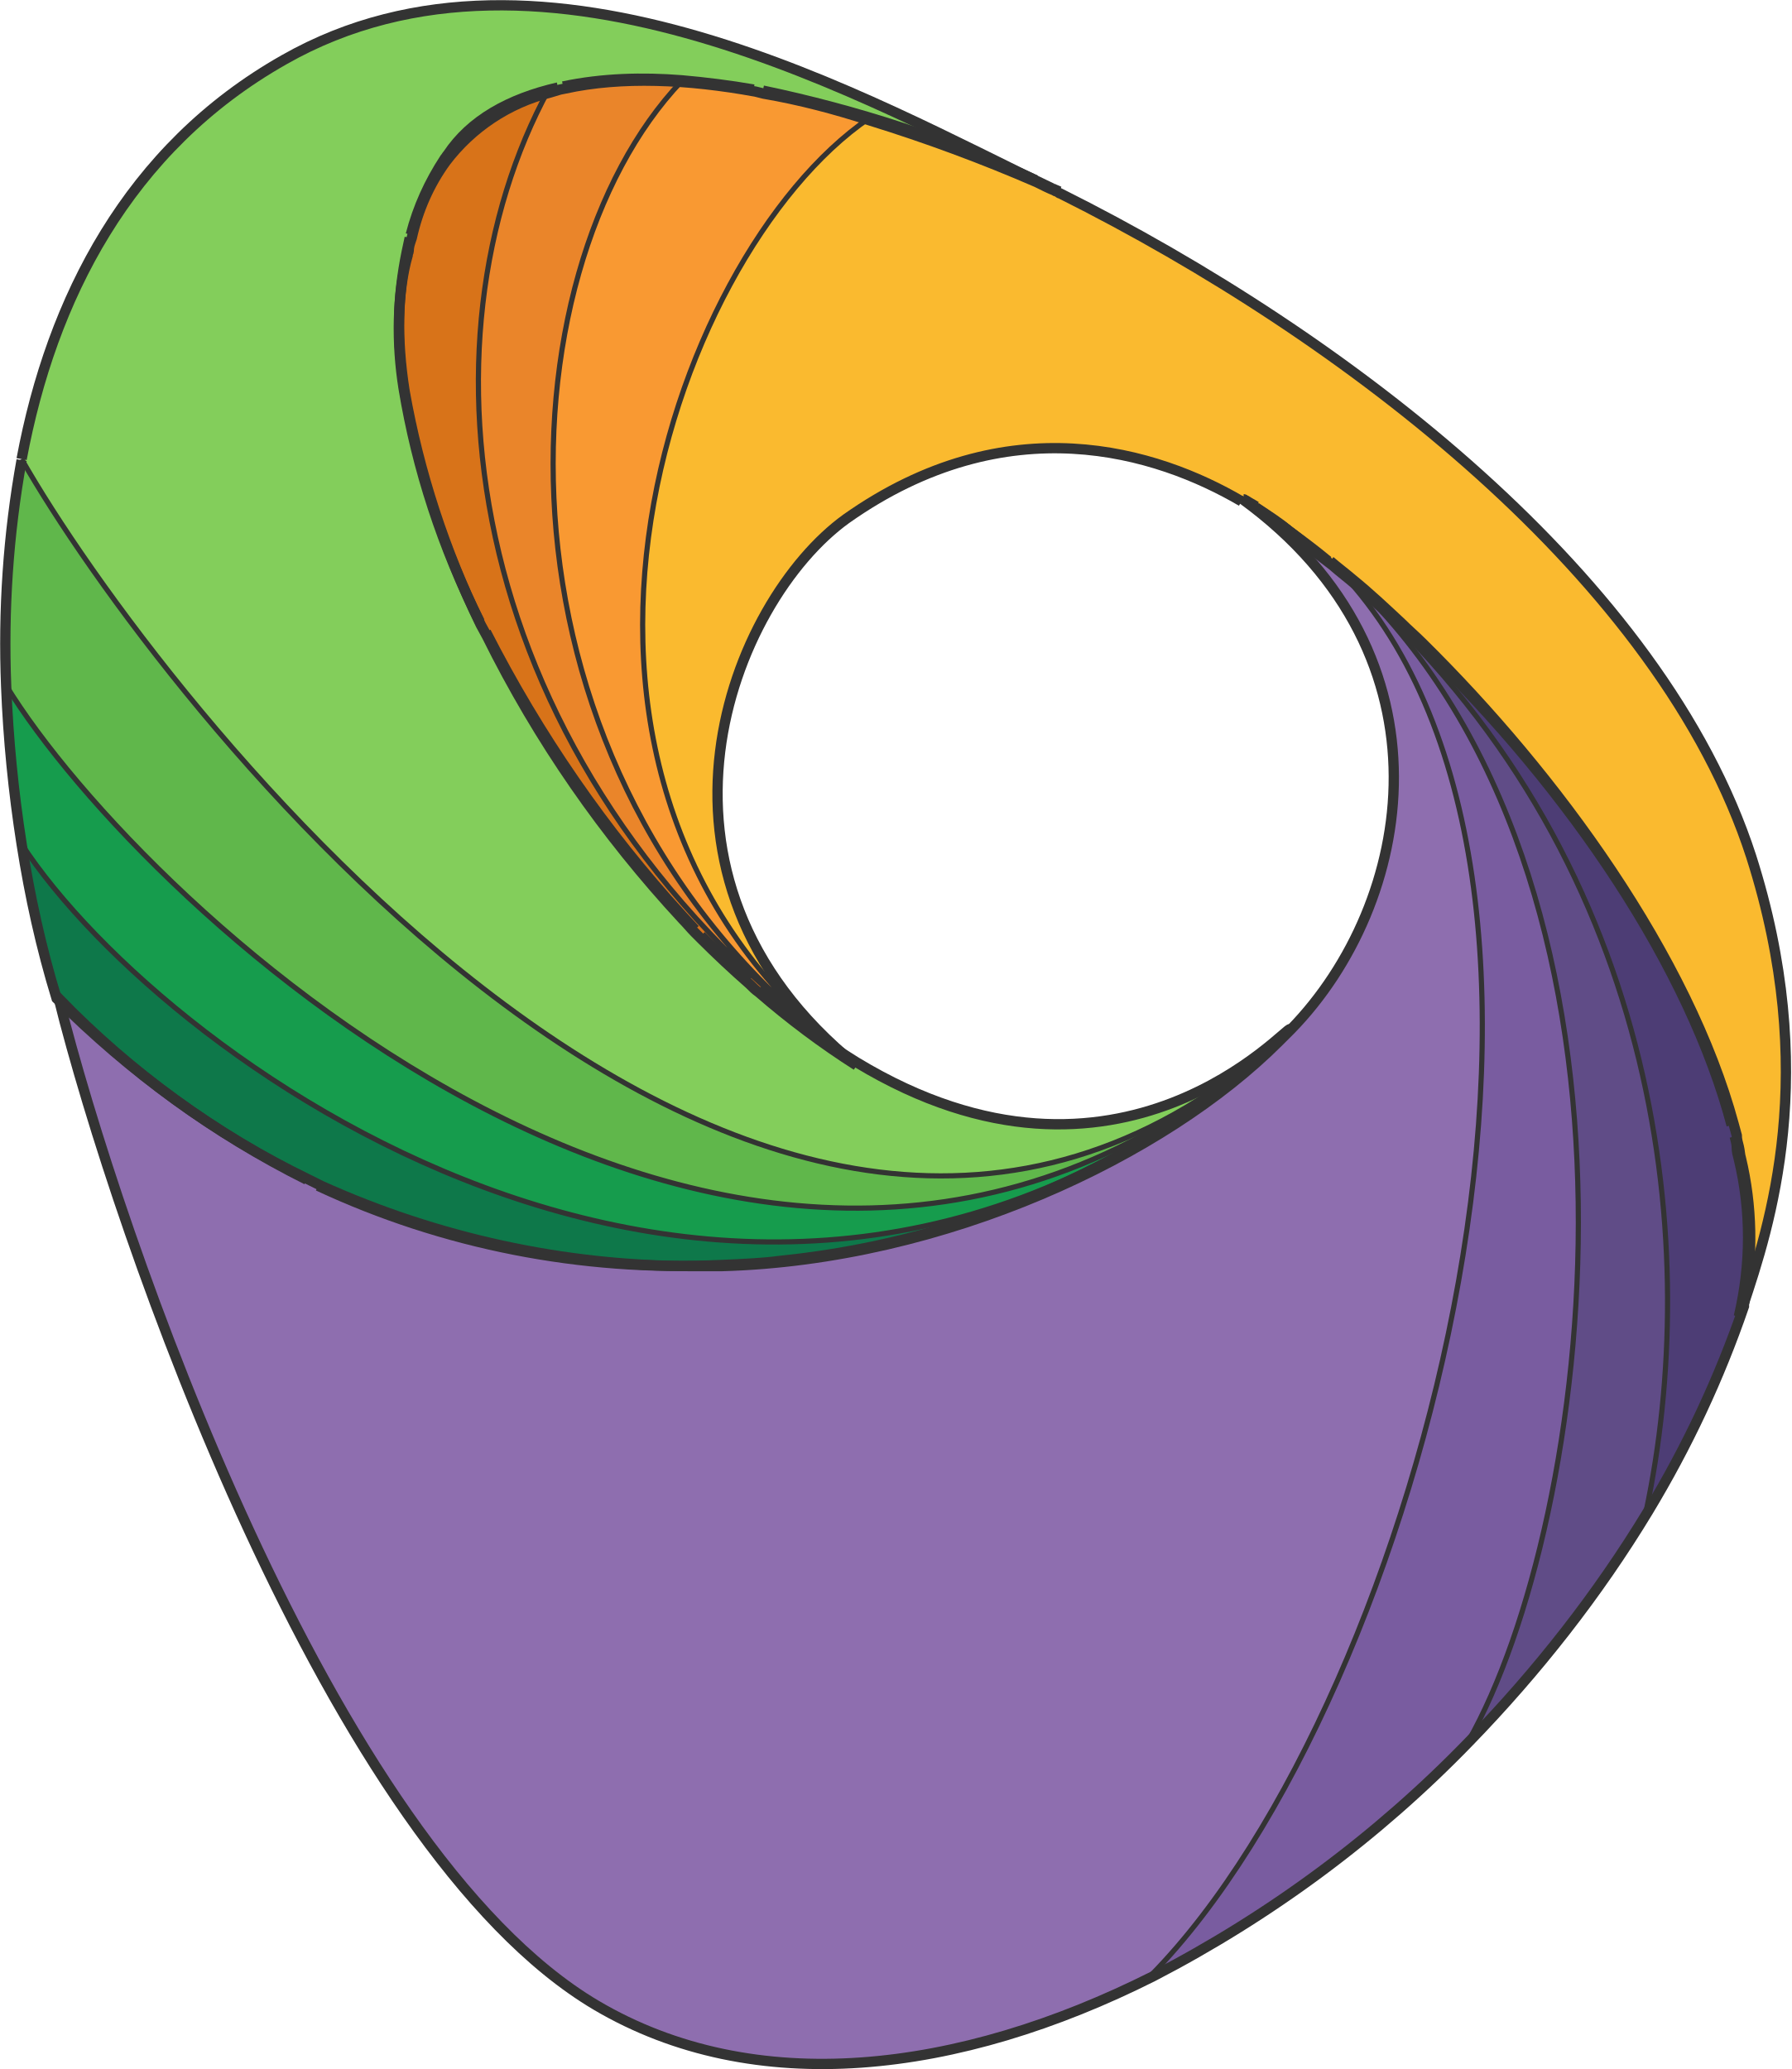
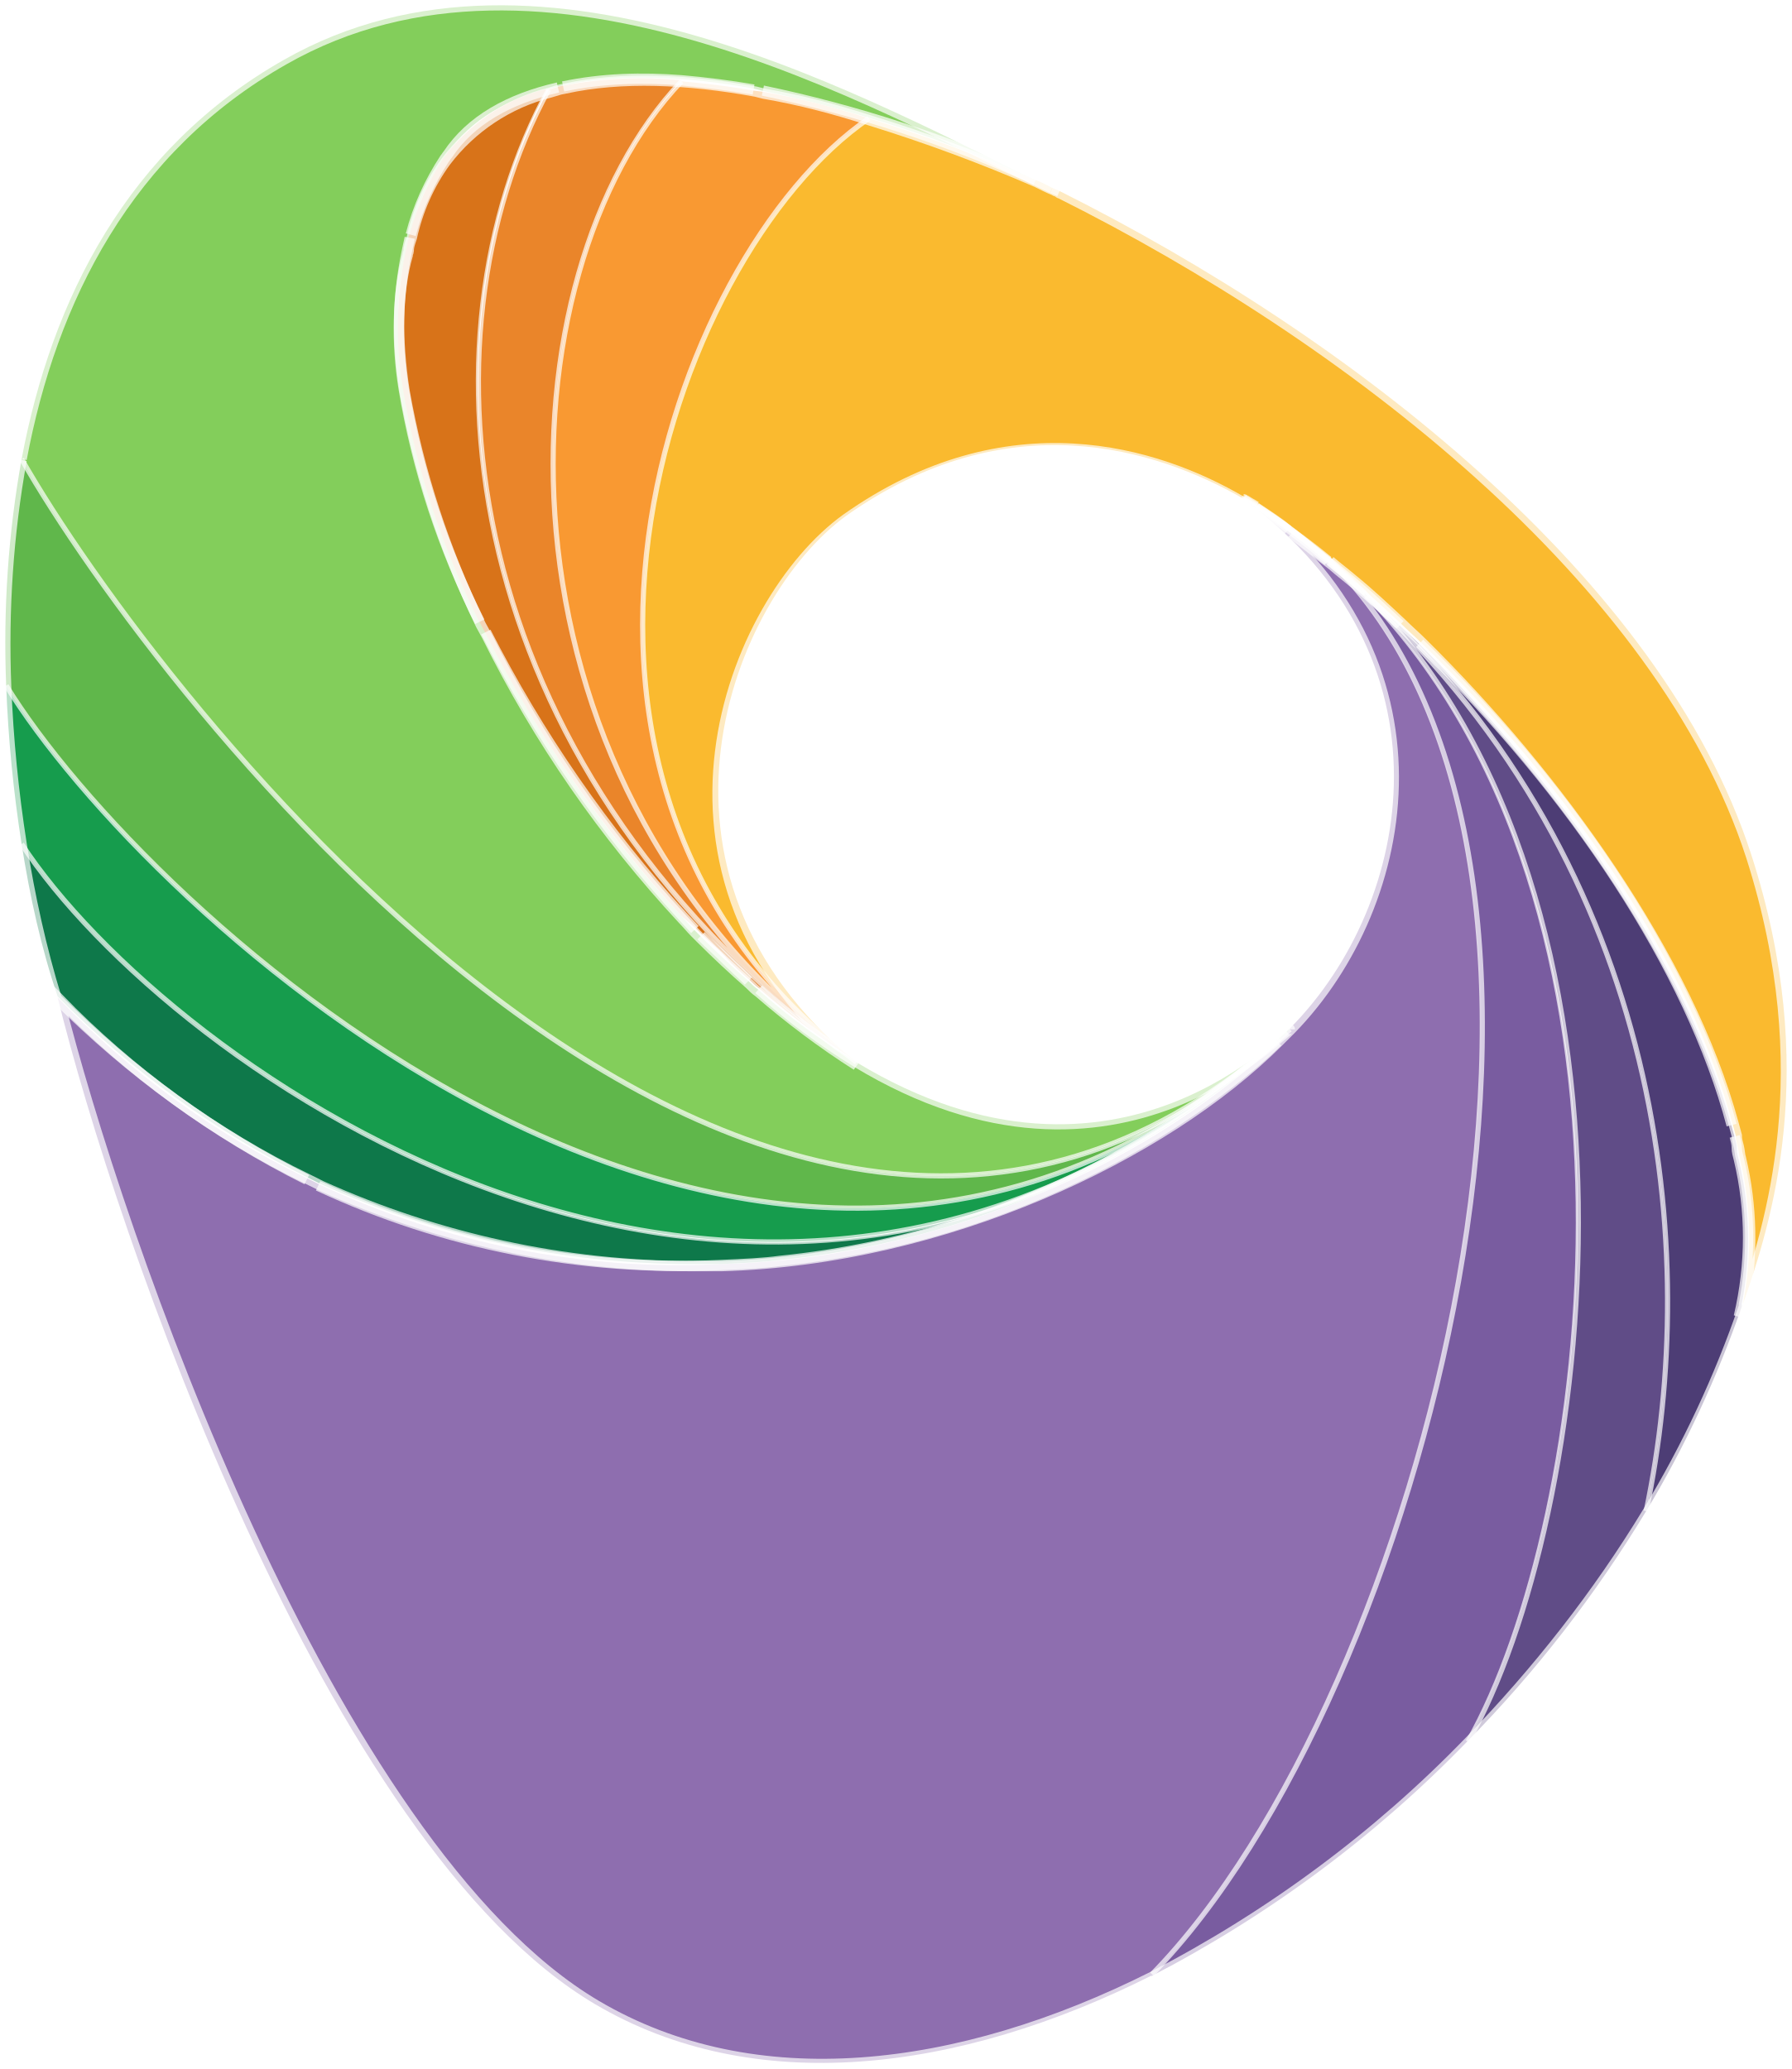
<svg xmlns="http://www.w3.org/2000/svg" id="Layer_1" x="0" y="0" enable-background="new 0 0 174 201" version="1.1" viewBox="0 0 174 201" xml:space="preserve">
-   <style type="text/css">.st0{fill:#4d3d75}.st1{fill:#604c87}.st2{fill:#795ca0}.st3{fill:#8e6eaf}.st4{fill:#faba2f}.st5{fill:#60b74b}.st6{fill:#83ce5b}.st7{fill:#169c4d}.st8{fill:#f99932}.st9{fill:#d87319}.st10{fill:#0e784a}.st11{fill:#ea852a}.st12,.st13{fill:none;stroke:#333;stroke-miterlimit:10}.st13{stroke-width:.5}</style>
+   <style type="text/css">.st0{fill:#4d3d75}.st1{fill:#604c87}.st2{fill:#795ca0}.st3{fill:#8e6eaf}.st4{fill:#faba2f}.st5{fill:#60b74b}.st6{fill:#83ce5b}.st7{fill:#169c4d}.st8{fill:#f99932}.st9{fill:#d87319}.st10{fill:#0e784a}.st11{fill:#ea852a}.st12,.st13{fill:none;stroke:rgba(255,255,255,.7);stroke-miterlimit:10}.st13{stroke-width:.5}</style>
  <g id="Layer_2_1_">
    <g id="Layer_2-2">
      <path d="M169.2,126.7c0,0,0,0.1,0,0.2c-2.4,6.9-5.5,13.6-9.3,19.9c5.3-25.1,1.9-62.2-27.2-88.9l-0.1-0.1 c-0.3-0.3-0.5-0.5-0.8-0.8c1.4,1.2,2.8,2.5,4.2,3.8c0.6,0.6,1.3,1.2,1.9,1.8c13.1,13,25.9,30.6,30.3,46.8l0.3,1.1 c0.1,0.4,0.2,0.7,0.2,1.1s0.1,0.7,0.2,1.1c1.2,5,1.2,10.2,0,15.3C169,127.4,169.1,127.1,169.2,126.7L169.2,126.7z" class="st0" />
      <path d="M132.7,57.9c29.1,26.7,32.5,63.8,27.2,88.9c-4.9,8.1-10.7,15.6-17.4,22.4C154.7,147.6,162.2,88.1,132.7,57.9 L132.7,57.9z" class="st1" />
      <path d="M132.7,57.9c29.4,30.3,22,89.8,9.8,111.3c-8.9,9.2-19.3,16.9-30.7,22.8c26.2-26.9,47.2-107,17.6-136.9 c1.1,0.9,2.1,1.8,3.1,2.7L132.7,57.9z" class="st2" />
      <path d="M120.8,48.5c3,2,5.9,4.2,8.7,6.5c29.5,29.9,8.6,110-17.6,136.9c-18.9,9.5-38.7,11.9-54.1,2.8 c-26.1-15.4-46.6-75-52.2-97.8c7,7.3,15.2,13.2,24.3,17.6l1.2,0.6c12.2,5.7,25.6,8.4,39,7.7c21.8-0.5,43.1-10.7,54.1-21.8 c0.4-0.4,0.8-0.8,1.2-1.2C137.3,87.7,141.7,63.8,120.8,48.5L120.8,48.5z" class="st3" />
      <path d="M102.6,18.4c0.1,0,0.2,0.1,0.2,0.1l-0.7-0.3C102.4,18.3,102.5,18.4,102.6,18.4z" class="st4" />
      <path d="M122.8,102.2c-49.7,41.9-109-14-122.2-35.6c-0.3-7.4,0.2-14.8,1.5-22c12.9,22.7,71.7,99.6,121.5,57 C123.3,101.8,123,102,122.8,102.2L122.8,102.2z" class="st5" />
      <path d="M83.2,103.2c25.6,15.5,42.1-3.9,42.1-3.2l-1.1,1l-0.7,0.6C73.8,144.2,15,67.3,2.1,44.6 C5,29.1,12.4,14.4,27.6,5.8C52.9-8.6,85,10.1,102.2,18.3c-0.5-0.2-1.1-0.5-1.7-0.8c-8.5-3.9-17.4-6.8-26.5-8.7l-0.8-0.2 c-6.6-1.2-13-1.5-18.5-0.3l-0.5,0.1c-4.8,1.1-8.5,3.2-10.7,6.5c-0.1,0.1-0.2,0.3-0.3,0.4c-1.6,2.2-2.7,4.7-3.3,7.4l-0.1,0.3 c-0.1,0.5-0.2,0.9-0.3,1.4c-1,3.5-1.1,8.1-0.3,13.2c1.3,7.9,3.8,15.5,7.4,22.7c0.2,0.4,0.4,0.7,0.6,1.1c5,10.1,11.4,19.4,19,27.6 c0.4,0.4,0.8,0.9,1.2,1.3c0.2,0.2,0.4,0.4,0.6,0.6c1.5,1.5,3.1,3,4.7,4.4c0.3,0.3,0.6,0.6,0.9,0.8 C76.6,98.8,79.8,101.1,83.2,103.2z" class="st6" />
      <path d="M82.2,50.1c-11,8-21.8,34.6,1,53.1c-35.9-27.1-18.4-78.3,1.2-91.7c5.5,1.7,10.9,3.7,16.2,6 c0.6,0.2,1.1,0.5,1.7,0.8l0.7,0.3c28,14,58.4,37.5,67.1,64.4c6.8,21,1.9,35.9-0.8,43.7c0.9-4.7,0.8-9.6-0.3-14.2 c-0.1-0.3-0.1-0.7-0.2-1.1s-0.2-0.7-0.2-1.1l-0.3-1.1c-4-15-15.3-32.3-30.3-46.8c-0.6-0.6-1.3-1.2-1.9-1.8c-1.6-1.5-3.2-3-4.8-4.3 c-1.4-1.3-2.8-2.6-4.3-3.7c-1.9-1.6-4-3-6.2-4.2l-0.1,0C112.3,43.6,97.9,39,82.2,50.1L82.2,50.1z" class="st4" />
      <path d="M0.6,66.6c13.1,21.6,72.5,77.5,122.2,35.6C73.2,144.6,16.2,103.6,2.1,82C1.3,76.9,0.8,71.8,0.6,66.6z" class="st7" />
      <path d="M84.4,11.5c-19.6,13.4-37.1,64.7-1.2,91.7c-0.6-0.5-1.3-1-1.9-1.4c-35-27-32.7-75.4-15.1-93.9 c2.3,0.2,4.7,0.5,7,0.9L74,8.9C77.5,9.5,81,10.4,84.4,11.5z" class="st8" />
      <path d="M81.3,101.7c0.6,0.5,1.3,1,1.9,1.4c-3.3-2.1-6.5-4.5-9.5-7.1c-0.3-0.2-0.6-0.5-0.9-0.8 c-0.8-0.7-1.6-1.4-2.3-2.2s-1.5-1.4-2.3-2.2c-0.2-0.2-0.4-0.4-0.6-0.6L66.2,89c-7.6-8.3-14-17.5-19.1-27.6 c-0.2-0.4-0.4-0.7-0.6-1.1c-3.6-7.2-6.1-14.8-7.4-22.7c-0.7-4.4-0.6-8.9,0.3-13.2c0-0.1,0.1-0.2,0.1-0.4c0.1-0.3,0.1-0.7,0.2-1 l0.1-0.3c0.7-2.6,1.8-5.1,3.3-7.4c2.5-3.3,6-5.7,10.1-6.7C40,32.9,44.3,73.7,81.3,101.7z" class="st9" />
      <path d="M123.6,101.5l0.7-0.6l1.1-1c-0.4,0.4-0.8,0.8-1.2,1.2c-6.5,6.3-23.6,18.8-48.4,21.3 c-1.4,0.2-3.4,0.3-5.8,0.4h-2.9c-12.4,0-24.7-2.7-36-7.8l-1.2-0.6c-9-4.5-17.2-10.4-24.3-17.6C4,92.1,2.9,87.1,2.1,82 c14.1,21.6,71.1,62.7,120.7,20.3C123,102,123.3,101.8,123.6,101.5z" class="st10" />
      <path d="M66.2,7.8c-17.6,18.5-19.9,66.9,15.1,93.9c-37-28-41.2-68.8-28-93l1-0.3l0.5-0.1C58.5,7.6,62.4,7.4,66.2,7.8 L66.2,7.8z" class="st11" />
      <path d="M73.7,96.1c3,2.7,6.1,5,9.5,7.1c25.6,15.5,42.1-3.9,42.1-3.2 M68.1,90.9c0.8,0.8,1.6,1.5,2.3,2.2 s1.6,1.5,2.3,2.2 M47.2,61.4c5.1,10,11.5,19.3,19.1,27.6l1.2,1.3 M39.8,23.1c-0.1,0.5-0.2,0.9-0.3,1.4c-0.9,4.4-1,8.8-0.3,13.2 c1.3,7.9,3.8,15.5,7.4,22.7 M54.2,8.5c-4.8,1.1-8.5,3.2-10.7,6.5c-0.1,0.1-0.2,0.3-0.3,0.4c-1.5,2.3-2.6,4.7-3.3,7.4 M73.2,8.7 c-2.3-0.4-4.7-0.7-7-0.9c-3.8-0.3-7.7-0.2-11.5,0.6 M100.6,17.5c-8.5-3.9-17.4-6.8-26.5-8.7 M102.9,18.6l-0.7-0.3" class="st12" />
      <path d="M2.1,44.6C5,29.1,12.4,14.4,27.6,5.8C52.9-8.6,85,10.1,102.2,18.3 M29.8,114.6c-9-4.5-17.2-10.5-24.3-17.6 C4,92.1,2.9,87.1,2.1,82c-0.8-5.1-1.3-10.2-1.5-15.3c-0.3-7.4,0.2-14.8,1.5-22 M124.1,101.2c-6.5,6.3-23.6,18.8-48.4,21.3 c-1.4,0.2-3.4,0.3-5.8,0.4c-13.4,0.6-26.8-2-39-7.7" class="st12" />
      <path d="M122.8,102.2C73.2,144.6,16.2,103.6,2.1,82 M124.3,100.9l-0.7,0.6c-0.3,0.2-0.5,0.5-0.8,0.7 c-49.7,41.9-109-14-122.2-35.6" class="st13" />
      <path d="M2.1,44.6L2.1,44.6" class="st12" />
      <path d="M125.3,100l-1.1,1l-0.7,0.6C73.8,144.2,15,67.3,2.1,44.6" class="st13" />
      <path d="M168.5,110.4c0.1,0.4,0.2,0.7,0.2,1.1s0.1,0.7,0.2,1.1c1.2,5,1.2,10.2,0,15.3c0.1-0.3,0.2-0.7,0.4-1 c2.6-7.8,7.5-22.7,0.8-43.7c-8.7-26.9-39.1-50.4-67.1-64.4c-0.1,0-0.2-0.1-0.2-0.1c-0.1-0.1-0.3-0.1-0.4-0.2 c-0.5-0.2-1.1-0.5-1.7-0.8c-5.3-2.3-10.7-4.3-16.2-6c-3.4-1.1-6.8-2-10.3-2.6l-0.8-0.2c-6.6-1.2-13-1.5-18.5-0.3l-0.5,0.1l-1,0.3 c-4,1-7.6,3.4-10.1,6.7c-1.6,2.2-2.7,4.7-3.3,7.4l-0.1,0.3c-0.1,0.3-0.2,0.6-0.2,1c0,0.1-0.1,0.2-0.1,0.4c-1,3.5-1.1,8.1-0.3,13.2 c1.4,7.9,3.9,15.5,7.4,22.7c0.2,0.4,0.4,0.7,0.6,1.1c5,10.1,11.4,19.3,19,27.5c0.4,0.4,0.8,0.9,1.2,1.3c0.2,0.2,0.4,0.4,0.6,0.6 c1.5,1.5,3.1,3,4.7,4.4c0.3,0.3,0.6,0.6,0.9,0.8c3,2.6,6.2,5,9.5,7.1c-22.9-18.5-12.1-45.1-1-53.1c15.7-11.1,30.2-6.5,38.4-1.7 M137.9,62.5c15,14.5,26.3,31.7,30.3,46.8" class="st12" />
      <path d="M125.5,51.8c0.1,0.1,0.2,0.2,0.3,0.3c1.2,0.9,2.4,1.9,3.6,2.8c0.8,0.7,1.6,1.3,2.4,2 c1.4,1.2,2.8,2.5,4.2,3.8 M122,49.3c1.2,0.8,2.3,1.5,3.1,2.2" class="st12" />
      <path d="M81.3,101.7c-37-28-41.2-68.8-28-93 M83.2,103.2c-0.6-0.5-1.3-1-1.9-1.4c-35-27-32.7-75.4-15.1-93.9 M83.2,103.2c-35.9-27.1-18.4-78.3,1.2-91.7" class="st13" />
      <path d="M129,54.5c-1.2-1-2.4-1.9-3.5-2.7l-0.4-0.3c-1.4-1-2.8-2-4.1-2.8 M120.7,48.5c21,15.3,16.6,39.3,4.7,51.5 c-0.4,0.4-0.8,0.8-1.2,1.2c-11.1,11.1-32.4,21.2-54.1,21.8h-2.9c-12.4,0-24.7-2.7-36-7.8l-1.2-0.6c-9.1-4.4-17.3-10.4-24.3-17.6 c5.7,22.8,26.2,82.4,52.2,97.8c15.4,9.1,35.2,6.7,54.1-2.8c11.4-5.9,21.8-13.6,30.7-22.8c6.6-6.8,12.5-14.3,17.4-22.4 c3.8-6.3,6.9-12.9,9.3-19.9c0,0,0-0.1,0-0.2c0.9-4.7,0.8-9.6-0.3-14.2c-0.1-0.3-0.1-0.7-0.2-1.1s-0.2-0.7-0.2-1.1l-0.3-1.1 c-4.4-16.2-17.1-33.8-30.3-46.8c-0.6-0.6-1.3-1.2-1.9-1.8c-1.6-1.5-3.2-3-4.8-4.3c-0.7-0.6-1.5-1.2-2.2-1.8" class="st12" />
      <path d="M132.7,57.9c29.1,26.7,32.5,63.8,27.2,88.9 M120.8,48.5c3,2,5.9,4.2,8.7,6.5c1.1,0.9,2.1,1.8,3.1,2.7" class="st13" />
      <path d="M122,49.3c1.7,1,3.4,2.2,5,3.4c1.5,1.2,2.9,2.4,4.3,3.7c0.2,0.2,0.4,0.4,0.6,0.6s0.6,0.5,0.8,0.8l0.1,0.1 c29.4,30.2,22,89.8,9.8,111.3" class="st13" />
      <path d="M120.8,48.5c0.1,0,0.1,0.1,0.2,0.1c0.3,0.2,0.7,0.4,1,0.6" class="st12" />
      <path d="M120.7,48.5L120.7,48.5 M120.6,48.4L120.6,48.4c2.3,1.2,4.4,2.6,6.3,4.2c0.7,0.6,1.4,1.2,2.1,1.8l0.1,0 l0.4,0.4c0,0,0.1,0.1,0.1,0.1c29.5,29.9,8.6,110-17.7,136.9" class="st13" />
    </g>
  </g>
</svg>
